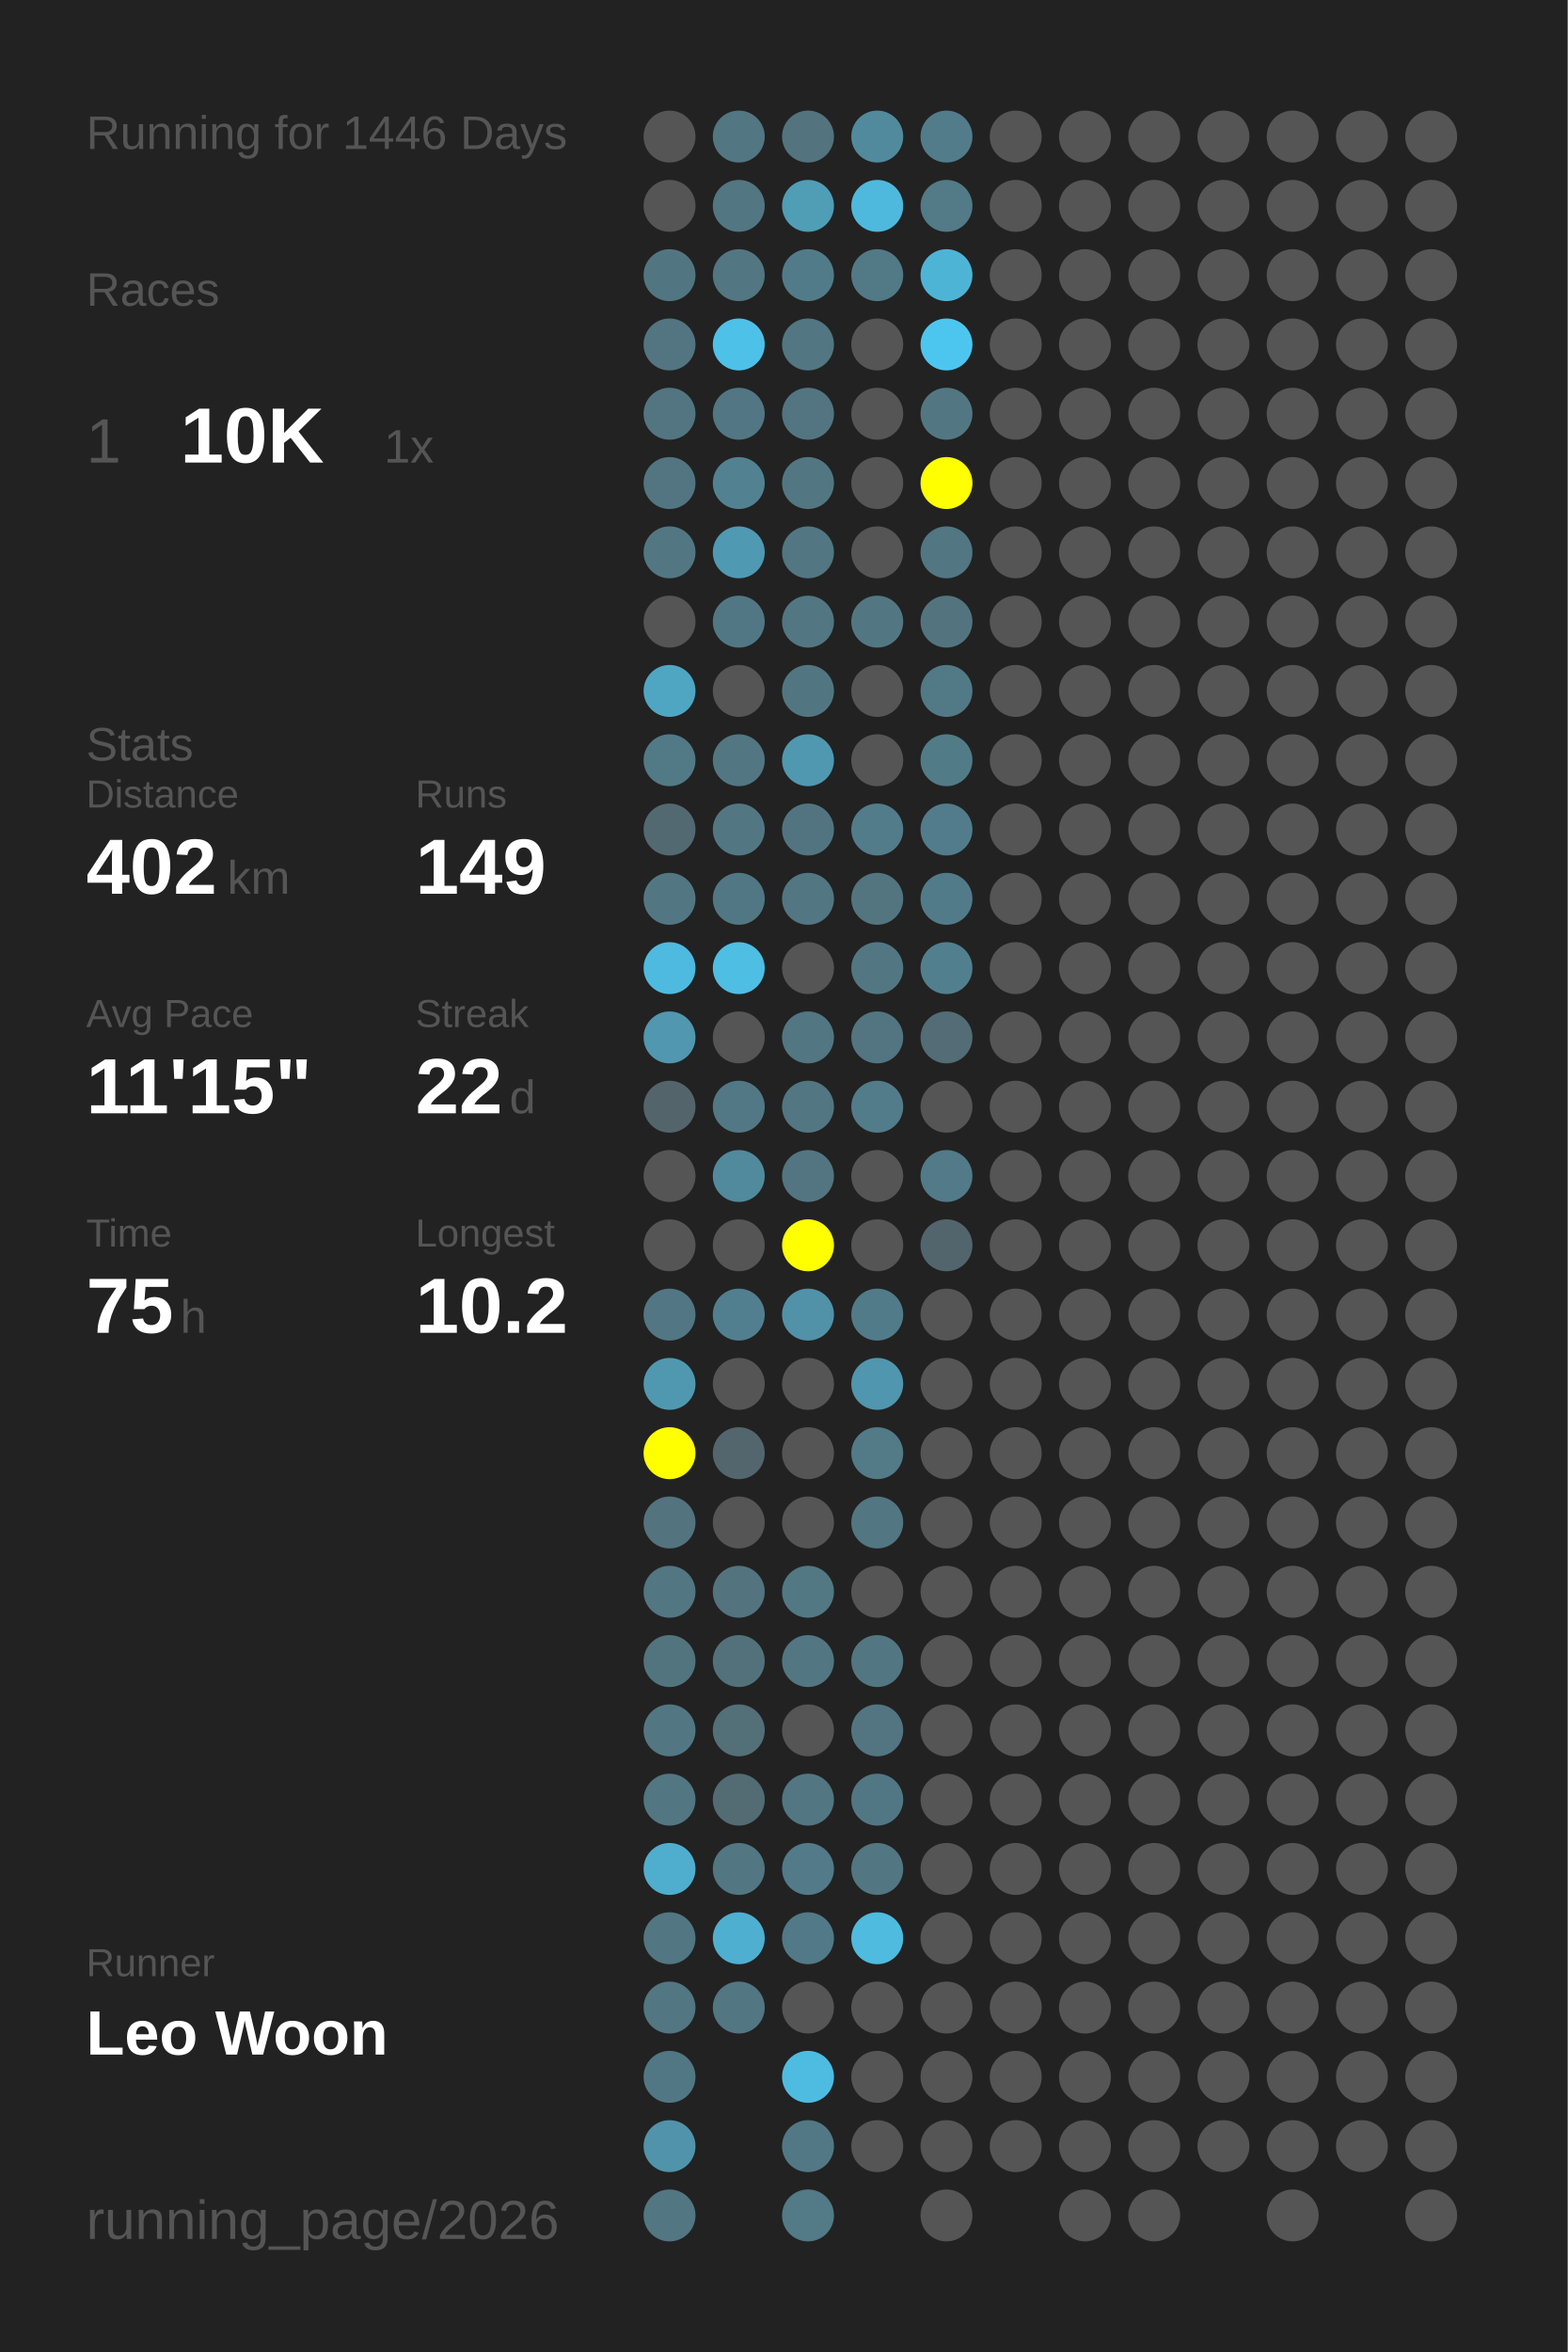
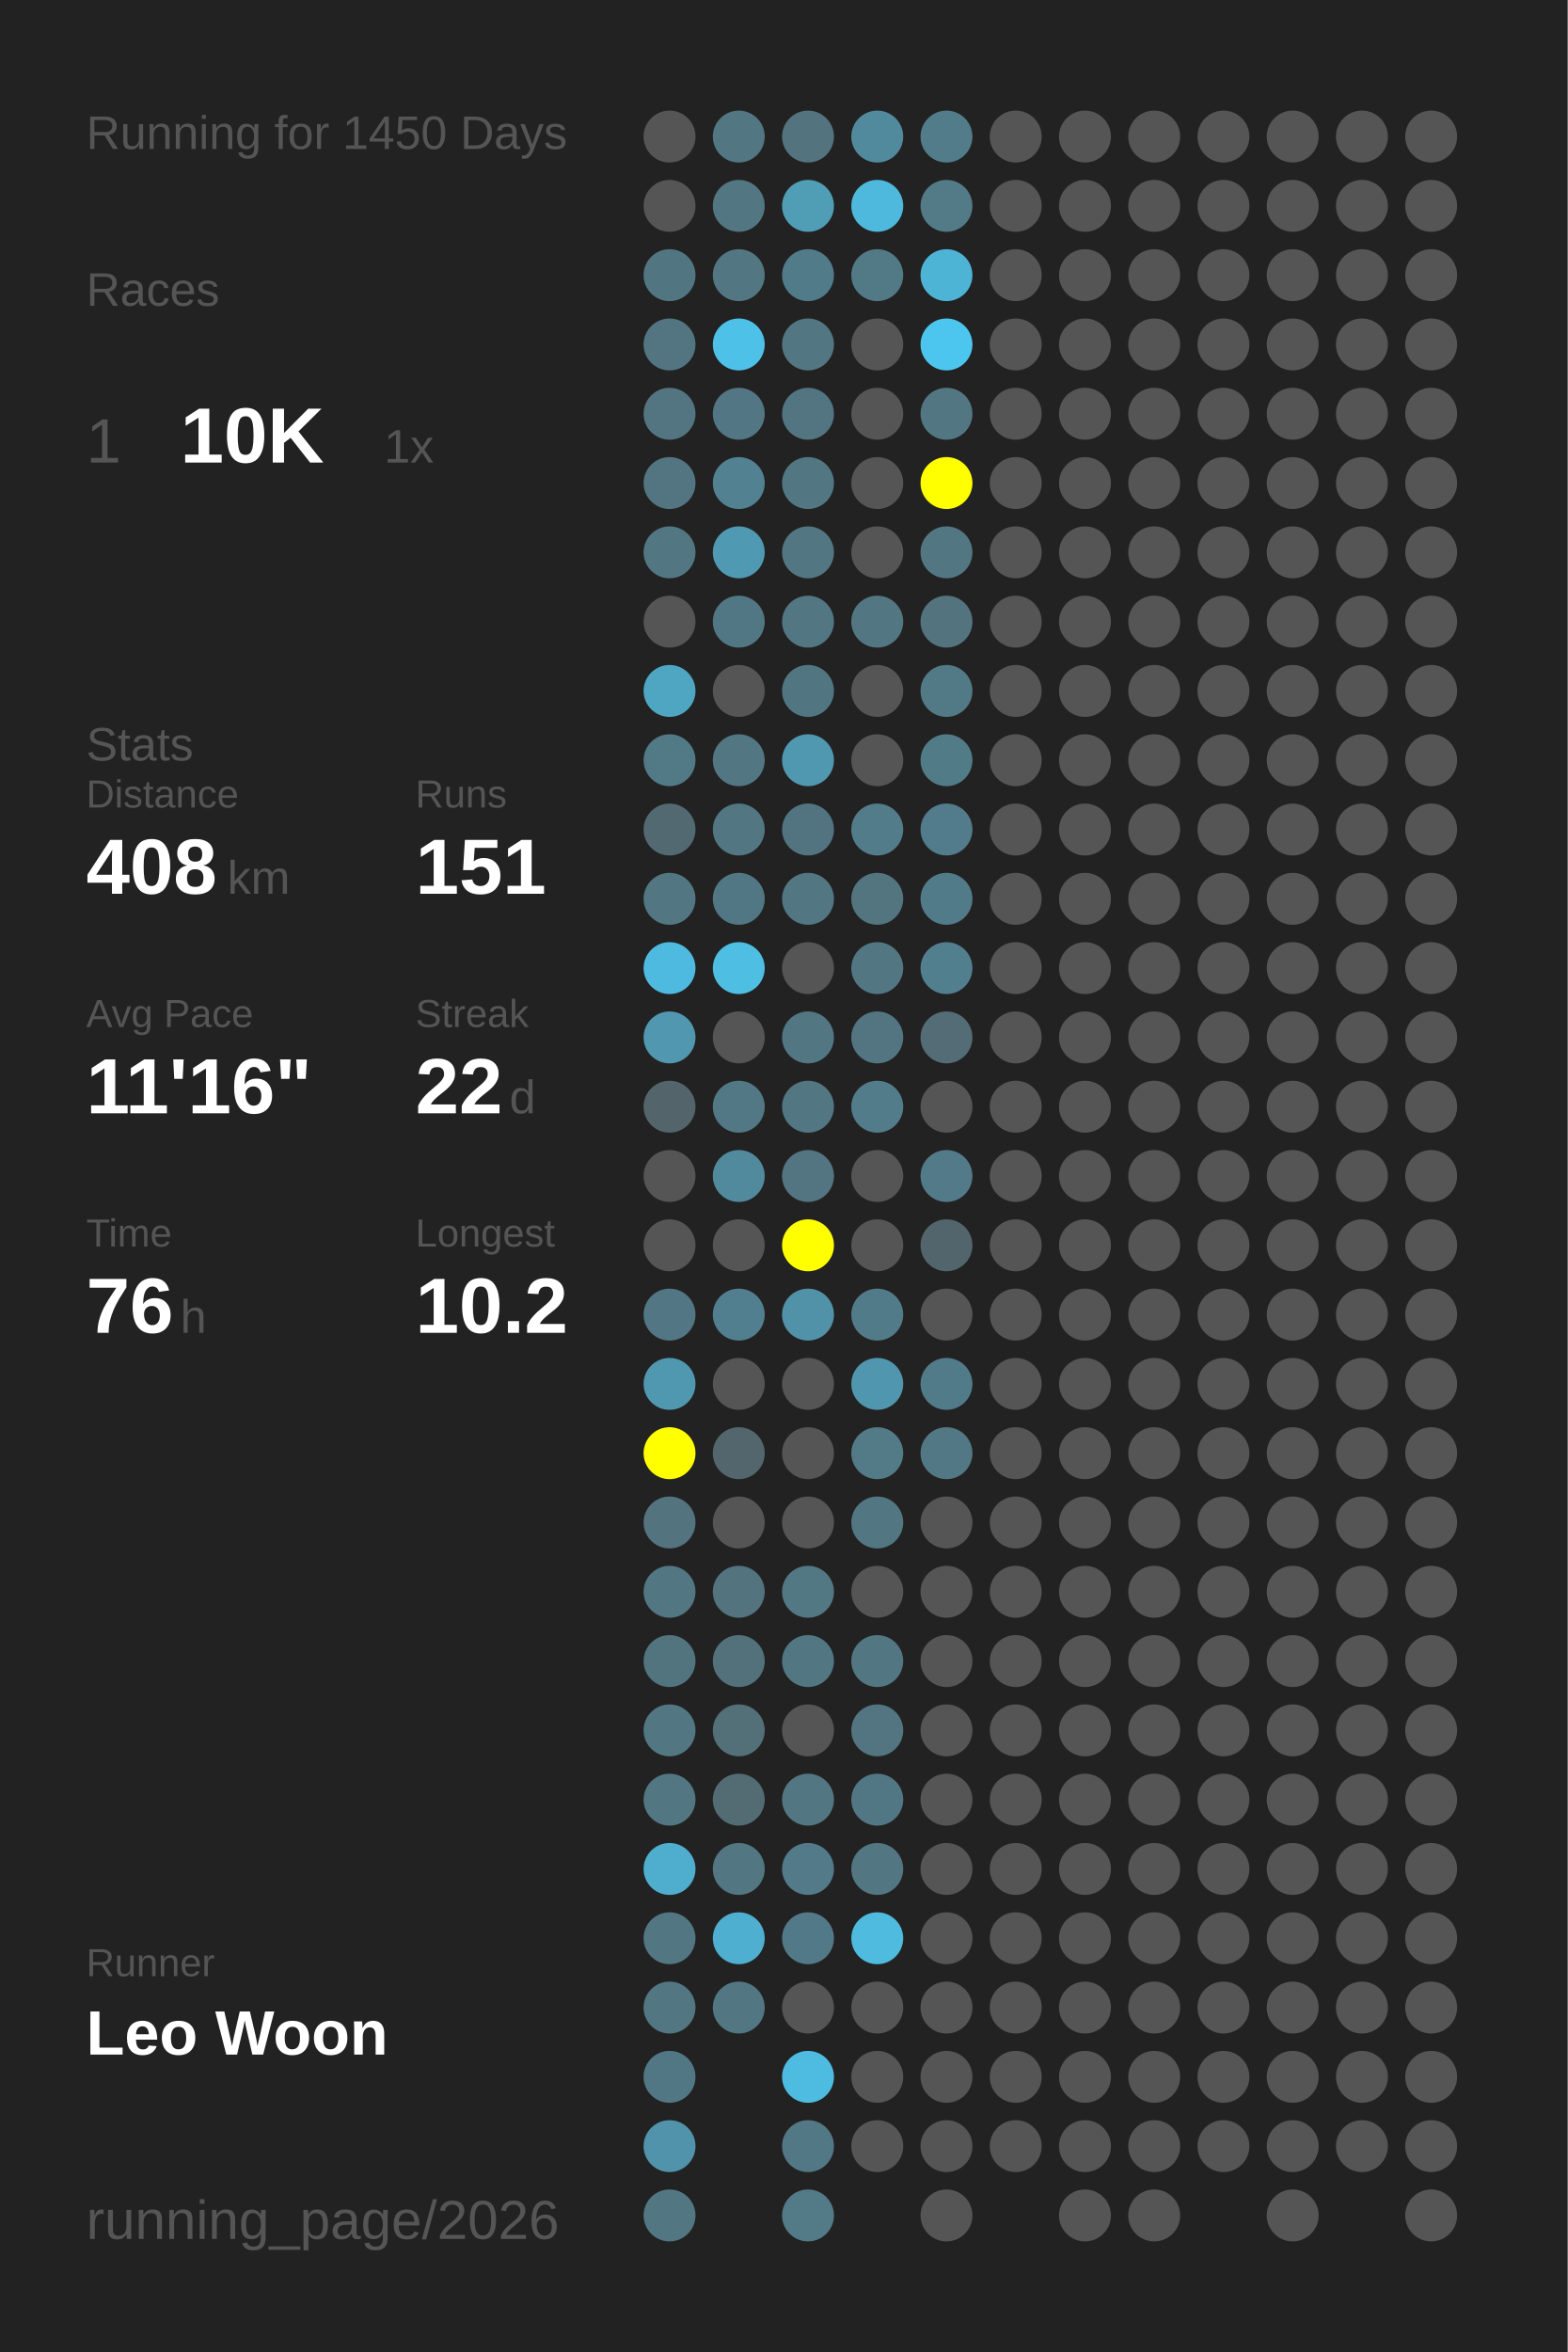
<svg xmlns="http://www.w3.org/2000/svg" baseProfile="full" height="300mm" version="1.1" viewBox="0,0,200,300" width="200mm">
  <defs />
  <rect fill="#222222" height="300" width="200" x="0" y="0" />
-   <text fill="#555555" style="font-size:6px; font-family:Arial;" x="11" y="19">Running for 1446 Days</text>
+   <text fill="#555555" style="font-size:6px; font-family:Arial;" x="11" y="19">Running for 1450 Days</text>
  <text fill="#555555" style="font-size:6px; font-family:Arial;" x="11" y="39">Races</text>
  <text fill="#555555" style="font-size:8px; font-family:Arial;" x="11" y="59">1</text>
  <text fill="#FFFFFF" style="font-size:10px; font-family:Arial; font-weight:bold;" x="23" y="59">10K</text>
  <text fill="#555555" style="font-size:6px; font-family:Arial;" x="49" y="59">1x</text>
  <text fill="#555555" style="font-size:6px; font-family:Arial;" x="11" y="97">Stats</text>
  <text fill="#555555" style="font-size:5px; font-family:Arial;" x="11" y="103">Distance</text>
-   <text fill="#FFFFFF" style="font-size:10px; font-family:Arial; font-weight:bold;" x="11" y="114">402</text>
+   <text fill="#FFFFFF" style="font-size:10px; font-family:Arial; font-weight:bold;" x="11" y="114">408</text>
  <text fill="#555555" style="font-size:6px; font-family:Arial;" x="29" y="114">km</text>
  <text fill="#555555" style="font-size:5px; font-family:Arial;" x="53" y="103">Runs</text>
-   <text fill="#FFFFFF" style="font-size:10px; font-family:Arial; font-weight:bold;" x="53" y="114">149</text>
+   <text fill="#FFFFFF" style="font-size:10px; font-family:Arial; font-weight:bold;" x="53" y="114">151</text>
  <text fill="#555555" style="font-size:5px; font-family:Arial;" x="11" y="131">Avg Pace</text>
-   <text fill="#FFFFFF" style="font-size:10px; font-family:Arial; font-weight:bold;" x="11" y="142">11'15"</text>
+   <text fill="#FFFFFF" style="font-size:10px; font-family:Arial; font-weight:bold;" x="11" y="142">11'16"</text>
  <text fill="#555555" style="font-size:5px; font-family:Arial;" x="53" y="131">Streak</text>
  <text fill="#FFFFFF" style="font-size:10px; font-family:Arial; font-weight:bold;" x="53" y="142">22</text>
  <text fill="#555555" style="font-size:6px; font-family:Arial;" x="65" y="142">d</text>
  <text fill="#555555" style="font-size:5px; font-family:Arial;" x="11" y="159">Time</text>
-   <text fill="#FFFFFF" style="font-size:10px; font-family:Arial; font-weight:bold;" x="11" y="170">75</text>
+   <text fill="#FFFFFF" style="font-size:10px; font-family:Arial; font-weight:bold;" x="11" y="170">76</text>
  <text fill="#555555" style="font-size:6px; font-family:Arial;" x="23" y="170">h</text>
  <text fill="#555555" style="font-size:5px; font-family:Arial;" x="53" y="159">Longest</text>
  <text fill="#FFFFFF" style="font-size:10px; font-family:Arial; font-weight:bold;" x="53" y="170">10.2</text>
  <text fill="#555555" style="font-size:5px; font-family:Arial;" x="11" y="252.065">Runner</text>
  <text fill="#FFFFFF" style="font-size:8px; font-family:Arial; font-weight:bold;" x="11" y="262.065">Leo Woon</text>
  <text fill="#555555" style="font-size:7px; font-family:Arial;" x="11" y="285.581">running_page/2026</text>
  <circle cx="85.417" cy="17.419" fill="#555555" r="3.312" />
  <circle cx="85.417" cy="26.258" fill="#555555" r="3.312" />
  <circle cx="85.417" cy="35.097" fill="#527681" r="3.312" />
  <circle cx="85.417" cy="43.935" fill="#527581" r="3.312" />
  <circle cx="85.417" cy="52.774" fill="#527581" r="3.312" />
  <circle cx="85.417" cy="61.613" fill="#527581" r="3.312" />
  <circle cx="85.417" cy="70.452" fill="#527783" r="3.312" />
  <circle cx="85.417" cy="79.29" fill="#555555" r="3.312" />
  <circle cx="85.417" cy="88.129" fill="#4fa6c3" r="3.312" />
  <circle cx="85.417" cy="96.968" fill="#527986" r="3.312" />
  <circle cx="85.417" cy="105.806" fill="#536971" r="3.312" />
  <circle cx="85.417" cy="114.645" fill="#527783" r="3.312" />
  <circle cx="85.417" cy="123.484" fill="#4ebadf" r="3.312" />
  <circle cx="85.417" cy="132.323" fill="#5097af" r="3.312" />
  <circle cx="85.417" cy="141.161" fill="#53656b" r="3.312" />
  <circle cx="85.417" cy="150" fill="#555555" r="3.312" />
  <circle cx="85.417" cy="158.839" fill="#555555" r="3.312" />
  <circle cx="85.417" cy="167.677" fill="#527683" r="3.312" />
  <circle cx="85.417" cy="176.516" fill="#5098b0" r="3.312" />
  <circle cx="85.417" cy="185.355" fill="#FFFF00" r="3.312" />
  <circle cx="85.417" cy="194.194" fill="#53737f" r="3.312" />
  <circle cx="85.417" cy="203.032" fill="#527682" r="3.312" />
  <circle cx="85.417" cy="211.871" fill="#52747f" r="3.312" />
  <circle cx="85.417" cy="220.71" fill="#527783" r="3.312" />
  <circle cx="85.417" cy="229.548" fill="#527682" r="3.312" />
  <circle cx="85.417" cy="238.387" fill="#4faece" r="3.312" />
  <circle cx="85.417" cy="247.226" fill="#527682" r="3.312" />
  <circle cx="85.417" cy="256.065" fill="#527682" r="3.312" />
  <circle cx="85.417" cy="264.903" fill="#527784" r="3.312" />
  <circle cx="85.417" cy="273.742" fill="#5093aa" r="3.312" />
  <circle cx="85.417" cy="282.581" fill="#527682" r="3.312" />
  <circle cx="94.25" cy="17.419" fill="#527682" r="3.312" />
  <circle cx="94.25" cy="26.258" fill="#527682" r="3.312" />
  <circle cx="94.25" cy="35.097" fill="#527682" r="3.312" />
  <circle cx="94.25" cy="43.935" fill="#4ec1e8" r="3.312" />
  <circle cx="94.25" cy="52.774" fill="#527683" r="3.312" />
  <circle cx="94.25" cy="61.613" fill="#528292" r="3.312" />
  <circle cx="94.25" cy="70.452" fill="#5099b2" r="3.312" />
  <circle cx="94.25" cy="79.29" fill="#527784" r="3.312" />
  <circle cx="94.25" cy="88.129" fill="#555555" r="3.312" />
  <circle cx="94.25" cy="96.968" fill="#527682" r="3.312" />
  <circle cx="94.25" cy="105.806" fill="#527783" r="3.312" />
  <circle cx="94.25" cy="114.645" fill="#527784" r="3.312" />
  <circle cx="94.25" cy="123.484" fill="#4ebee3" r="3.312" />
  <circle cx="94.25" cy="132.323" fill="#555555" r="3.312" />
  <circle cx="94.25" cy="141.161" fill="#527885" r="3.312" />
  <circle cx="94.25" cy="150" fill="#518a9d" r="3.312" />
  <circle cx="94.25" cy="158.839" fill="#555555" r="3.312" />
  <circle cx="94.25" cy="167.677" fill="#527f8f" r="3.312" />
  <circle cx="94.25" cy="176.516" fill="#555555" r="3.312" />
  <circle cx="94.25" cy="185.355" fill="#53666d" r="3.312" />
  <circle cx="94.25" cy="194.194" fill="#555555" r="3.312" />
  <circle cx="94.25" cy="203.032" fill="#53737e" r="3.312" />
  <circle cx="94.25" cy="211.871" fill="#53717b" r="3.312" />
  <circle cx="94.25" cy="220.71" fill="#536f78" r="3.312" />
  <circle cx="94.25" cy="229.548" fill="#536b73" r="3.312" />
  <circle cx="94.25" cy="238.387" fill="#527682" r="3.312" />
  <circle cx="94.25" cy="247.226" fill="#4fafd0" r="3.312" />
  <circle cx="94.25" cy="256.065" fill="#527682" r="3.312" />
  <circle cx="103.083" cy="17.419" fill="#53737e" r="3.312" />
  <circle cx="103.083" cy="26.258" fill="#509db6" r="3.312" />
  <circle cx="103.083" cy="35.097" fill="#527b89" r="3.312" />
  <circle cx="103.083" cy="43.935" fill="#527682" r="3.312" />
  <circle cx="103.083" cy="52.774" fill="#527581" r="3.312" />
  <circle cx="103.083" cy="61.613" fill="#527783" r="3.312" />
  <circle cx="103.083" cy="70.452" fill="#527682" r="3.312" />
  <circle cx="103.083" cy="79.29" fill="#527682" r="3.312" />
  <circle cx="103.083" cy="88.129" fill="#527681" r="3.312" />
  <circle cx="103.083" cy="96.968" fill="#5098b0" r="3.312" />
  <circle cx="103.083" cy="105.806" fill="#527480" r="3.312" />
  <circle cx="103.083" cy="114.645" fill="#527682" r="3.312" />
  <circle cx="103.083" cy="123.484" fill="#555555" r="3.312" />
  <circle cx="103.083" cy="132.323" fill="#527682" r="3.312" />
  <circle cx="103.083" cy="141.161" fill="#527682" r="3.312" />
  <circle cx="103.083" cy="150" fill="#527581" r="3.312" />
  <circle cx="103.083" cy="158.839" fill="#FFFF00" r="3.312" />
  <circle cx="103.083" cy="167.677" fill="#5192a8" r="3.312" />
  <circle cx="103.083" cy="176.516" fill="#555555" r="3.312" />
  <circle cx="103.083" cy="185.355" fill="#555555" r="3.312" />
  <circle cx="103.083" cy="194.194" fill="#555555" r="3.312" />
  <circle cx="103.083" cy="203.032" fill="#527884" r="3.312" />
  <circle cx="103.083" cy="211.871" fill="#527682" r="3.312" />
  <circle cx="103.083" cy="220.71" fill="#555555" r="3.312" />
  <circle cx="103.083" cy="229.548" fill="#527682" r="3.312" />
  <circle cx="103.083" cy="238.387" fill="#527a88" r="3.312" />
  <circle cx="103.083" cy="247.226" fill="#527987" r="3.312" />
  <circle cx="103.083" cy="256.065" fill="#555555" r="3.312" />
  <circle cx="103.083" cy="264.903" fill="#4ebce1" r="3.312" />
  <circle cx="103.083" cy="273.742" fill="#527885" r="3.312" />
  <circle cx="103.083" cy="282.581" fill="#527a87" r="3.312" />
  <circle cx="111.917" cy="17.419" fill="#518a9d" r="3.312" />
  <circle cx="111.917" cy="26.258" fill="#4eb9dd" r="3.312" />
  <circle cx="111.917" cy="35.097" fill="#527986" r="3.312" />
  <circle cx="111.917" cy="43.935" fill="#555555" r="3.312" />
  <circle cx="111.917" cy="52.774" fill="#555555" r="3.312" />
  <circle cx="111.917" cy="61.613" fill="#555555" r="3.312" />
  <circle cx="111.917" cy="70.452" fill="#555555" r="3.312" />
  <circle cx="111.917" cy="79.29" fill="#527783" r="3.312" />
  <circle cx="111.917" cy="88.129" fill="#555555" r="3.312" />
  <circle cx="111.917" cy="96.968" fill="#555555" r="3.312" />
  <circle cx="111.917" cy="105.806" fill="#527c8a" r="3.312" />
  <circle cx="111.917" cy="114.645" fill="#527580" r="3.312" />
  <circle cx="111.917" cy="123.484" fill="#527783" r="3.312" />
  <circle cx="111.917" cy="132.323" fill="#527581" r="3.312" />
  <circle cx="111.917" cy="141.161" fill="#527c8a" r="3.312" />
  <circle cx="111.917" cy="150" fill="#555555" r="3.312" />
  <circle cx="111.917" cy="158.839" fill="#555555" r="3.312" />
  <circle cx="111.917" cy="167.677" fill="#527b89" r="3.312" />
  <circle cx="111.917" cy="176.516" fill="#5096ae" r="3.312" />
  <circle cx="111.917" cy="185.355" fill="#527a87" r="3.312" />
  <circle cx="111.917" cy="194.194" fill="#527682" r="3.312" />
  <circle cx="111.917" cy="203.032" fill="#555555" r="3.312" />
  <circle cx="111.917" cy="211.871" fill="#527682" r="3.312" />
  <circle cx="111.917" cy="220.71" fill="#527581" r="3.312" />
  <circle cx="111.917" cy="229.548" fill="#527784" r="3.312" />
  <circle cx="111.917" cy="238.387" fill="#527682" r="3.312" />
  <circle cx="111.917" cy="247.226" fill="#4ebbdf" r="3.312" />
  <circle cx="111.917" cy="256.065" fill="#555555" r="3.312" />
  <circle cx="111.917" cy="264.903" fill="#555555" r="3.312" />
  <circle cx="111.917" cy="273.742" fill="#555555" r="3.312" />
  <circle cx="120.75" cy="17.419" fill="#527c8a" r="3.312" />
  <circle cx="120.75" cy="26.258" fill="#527a87" r="3.312" />
  <circle cx="120.75" cy="35.097" fill="#4eb4d6" r="3.312" />
  <circle cx="120.75" cy="43.935" fill="#4dc6ef" r="3.312" />
  <circle cx="120.75" cy="52.774" fill="#527783" r="3.312" />
  <circle cx="120.75" cy="61.613" fill="#FFFF00" r="3.312" />
  <circle cx="120.75" cy="70.452" fill="#527682" r="3.312" />
  <circle cx="120.75" cy="79.29" fill="#53747f" r="3.312" />
  <circle cx="120.75" cy="88.129" fill="#527986" r="3.312" />
  <circle cx="120.75" cy="96.968" fill="#527b88" r="3.312" />
  <circle cx="120.75" cy="105.806" fill="#527c8b" r="3.312" />
  <circle cx="120.75" cy="114.645" fill="#527b89" r="3.312" />
  <circle cx="120.75" cy="123.484" fill="#527f8e" r="3.312" />
  <circle cx="120.75" cy="132.323" fill="#536c75" r="3.312" />
  <circle cx="120.75" cy="141.161" fill="#555555" r="3.312" />
  <circle cx="120.75" cy="150" fill="#527a88" r="3.312" />
  <circle cx="120.75" cy="158.839" fill="#53656c" r="3.312" />
  <circle cx="120.75" cy="167.677" fill="#555555" r="3.312" />
-   <circle cx="120.75" cy="176.516" fill="#555555" r="3.312" />
-   <circle cx="120.75" cy="185.355" fill="#555555" r="3.312" />
+   <circle cx="120.75" cy="176.516" fill="#527b89" r="3.312" />
+   <circle cx="120.75" cy="185.355" fill="#527885" r="3.312" />
  <circle cx="120.75" cy="194.194" fill="#555555" r="3.312" />
  <circle cx="120.75" cy="203.032" fill="#555555" r="3.312" />
  <circle cx="120.75" cy="211.871" fill="#555555" r="3.312" />
  <circle cx="120.75" cy="220.71" fill="#555555" r="3.312" />
  <circle cx="120.75" cy="229.548" fill="#555555" r="3.312" />
  <circle cx="120.75" cy="238.387" fill="#555555" r="3.312" />
  <circle cx="120.75" cy="247.226" fill="#555555" r="3.312" />
  <circle cx="120.75" cy="256.065" fill="#555555" r="3.312" />
  <circle cx="120.75" cy="264.903" fill="#555555" r="3.312" />
  <circle cx="120.75" cy="273.742" fill="#555555" r="3.312" />
  <circle cx="120.75" cy="282.581" fill="#555555" r="3.312" />
  <circle cx="129.583" cy="17.419" fill="#555555" r="3.312" />
  <circle cx="129.583" cy="26.258" fill="#555555" r="3.312" />
  <circle cx="129.583" cy="35.097" fill="#555555" r="3.312" />
  <circle cx="129.583" cy="43.935" fill="#555555" r="3.312" />
  <circle cx="129.583" cy="52.774" fill="#555555" r="3.312" />
  <circle cx="129.583" cy="61.613" fill="#555555" r="3.312" />
  <circle cx="129.583" cy="70.452" fill="#555555" r="3.312" />
  <circle cx="129.583" cy="79.29" fill="#555555" r="3.312" />
  <circle cx="129.583" cy="88.129" fill="#555555" r="3.312" />
  <circle cx="129.583" cy="96.968" fill="#555555" r="3.312" />
  <circle cx="129.583" cy="105.806" fill="#555555" r="3.312" />
  <circle cx="129.583" cy="114.645" fill="#555555" r="3.312" />
  <circle cx="129.583" cy="123.484" fill="#555555" r="3.312" />
  <circle cx="129.583" cy="132.323" fill="#555555" r="3.312" />
  <circle cx="129.583" cy="141.161" fill="#555555" r="3.312" />
  <circle cx="129.583" cy="150" fill="#555555" r="3.312" />
  <circle cx="129.583" cy="158.839" fill="#555555" r="3.312" />
  <circle cx="129.583" cy="167.677" fill="#555555" r="3.312" />
  <circle cx="129.583" cy="176.516" fill="#555555" r="3.312" />
  <circle cx="129.583" cy="185.355" fill="#555555" r="3.312" />
  <circle cx="129.583" cy="194.194" fill="#555555" r="3.312" />
  <circle cx="129.583" cy="203.032" fill="#555555" r="3.312" />
  <circle cx="129.583" cy="211.871" fill="#555555" r="3.312" />
  <circle cx="129.583" cy="220.71" fill="#555555" r="3.312" />
  <circle cx="129.583" cy="229.548" fill="#555555" r="3.312" />
  <circle cx="129.583" cy="238.387" fill="#555555" r="3.312" />
  <circle cx="129.583" cy="247.226" fill="#555555" r="3.312" />
  <circle cx="129.583" cy="256.065" fill="#555555" r="3.312" />
  <circle cx="129.583" cy="264.903" fill="#555555" r="3.312" />
  <circle cx="129.583" cy="273.742" fill="#555555" r="3.312" />
  <circle cx="138.417" cy="17.419" fill="#555555" r="3.312" />
  <circle cx="138.417" cy="26.258" fill="#555555" r="3.312" />
  <circle cx="138.417" cy="35.097" fill="#555555" r="3.312" />
  <circle cx="138.417" cy="43.935" fill="#555555" r="3.312" />
  <circle cx="138.417" cy="52.774" fill="#555555" r="3.312" />
  <circle cx="138.417" cy="61.613" fill="#555555" r="3.312" />
  <circle cx="138.417" cy="70.452" fill="#555555" r="3.312" />
  <circle cx="138.417" cy="79.29" fill="#555555" r="3.312" />
  <circle cx="138.417" cy="88.129" fill="#555555" r="3.312" />
  <circle cx="138.417" cy="96.968" fill="#555555" r="3.312" />
  <circle cx="138.417" cy="105.806" fill="#555555" r="3.312" />
  <circle cx="138.417" cy="114.645" fill="#555555" r="3.312" />
  <circle cx="138.417" cy="123.484" fill="#555555" r="3.312" />
  <circle cx="138.417" cy="132.323" fill="#555555" r="3.312" />
  <circle cx="138.417" cy="141.161" fill="#555555" r="3.312" />
  <circle cx="138.417" cy="150" fill="#555555" r="3.312" />
  <circle cx="138.417" cy="158.839" fill="#555555" r="3.312" />
  <circle cx="138.417" cy="167.677" fill="#555555" r="3.312" />
  <circle cx="138.417" cy="176.516" fill="#555555" r="3.312" />
  <circle cx="138.417" cy="185.355" fill="#555555" r="3.312" />
  <circle cx="138.417" cy="194.194" fill="#555555" r="3.312" />
  <circle cx="138.417" cy="203.032" fill="#555555" r="3.312" />
  <circle cx="138.417" cy="211.871" fill="#555555" r="3.312" />
  <circle cx="138.417" cy="220.71" fill="#555555" r="3.312" />
  <circle cx="138.417" cy="229.548" fill="#555555" r="3.312" />
  <circle cx="138.417" cy="238.387" fill="#555555" r="3.312" />
  <circle cx="138.417" cy="247.226" fill="#555555" r="3.312" />
  <circle cx="138.417" cy="256.065" fill="#555555" r="3.312" />
  <circle cx="138.417" cy="264.903" fill="#555555" r="3.312" />
  <circle cx="138.417" cy="273.742" fill="#555555" r="3.312" />
  <circle cx="138.417" cy="282.581" fill="#555555" r="3.312" />
  <circle cx="147.25" cy="17.419" fill="#555555" r="3.312" />
  <circle cx="147.25" cy="26.258" fill="#555555" r="3.312" />
  <circle cx="147.25" cy="35.097" fill="#555555" r="3.312" />
  <circle cx="147.25" cy="43.935" fill="#555555" r="3.312" />
  <circle cx="147.25" cy="52.774" fill="#555555" r="3.312" />
  <circle cx="147.25" cy="61.613" fill="#555555" r="3.312" />
  <circle cx="147.25" cy="70.452" fill="#555555" r="3.312" />
  <circle cx="147.25" cy="79.29" fill="#555555" r="3.312" />
  <circle cx="147.25" cy="88.129" fill="#555555" r="3.312" />
  <circle cx="147.25" cy="96.968" fill="#555555" r="3.312" />
  <circle cx="147.25" cy="105.806" fill="#555555" r="3.312" />
  <circle cx="147.25" cy="114.645" fill="#555555" r="3.312" />
  <circle cx="147.25" cy="123.484" fill="#555555" r="3.312" />
  <circle cx="147.25" cy="132.323" fill="#555555" r="3.312" />
  <circle cx="147.25" cy="141.161" fill="#555555" r="3.312" />
  <circle cx="147.25" cy="150" fill="#555555" r="3.312" />
  <circle cx="147.25" cy="158.839" fill="#555555" r="3.312" />
  <circle cx="147.25" cy="167.677" fill="#555555" r="3.312" />
  <circle cx="147.25" cy="176.516" fill="#555555" r="3.312" />
  <circle cx="147.25" cy="185.355" fill="#555555" r="3.312" />
  <circle cx="147.25" cy="194.194" fill="#555555" r="3.312" />
  <circle cx="147.25" cy="203.032" fill="#555555" r="3.312" />
  <circle cx="147.25" cy="211.871" fill="#555555" r="3.312" />
  <circle cx="147.25" cy="220.71" fill="#555555" r="3.312" />
  <circle cx="147.25" cy="229.548" fill="#555555" r="3.312" />
  <circle cx="147.25" cy="238.387" fill="#555555" r="3.312" />
  <circle cx="147.25" cy="247.226" fill="#555555" r="3.312" />
  <circle cx="147.25" cy="256.065" fill="#555555" r="3.312" />
  <circle cx="147.25" cy="264.903" fill="#555555" r="3.312" />
  <circle cx="147.25" cy="273.742" fill="#555555" r="3.312" />
  <circle cx="147.25" cy="282.581" fill="#555555" r="3.312" />
  <circle cx="156.083" cy="17.419" fill="#555555" r="3.312" />
  <circle cx="156.083" cy="26.258" fill="#555555" r="3.312" />
  <circle cx="156.083" cy="35.097" fill="#555555" r="3.312" />
  <circle cx="156.083" cy="43.935" fill="#555555" r="3.312" />
  <circle cx="156.083" cy="52.774" fill="#555555" r="3.312" />
  <circle cx="156.083" cy="61.613" fill="#555555" r="3.312" />
  <circle cx="156.083" cy="70.452" fill="#555555" r="3.312" />
  <circle cx="156.083" cy="79.29" fill="#555555" r="3.312" />
  <circle cx="156.083" cy="88.129" fill="#555555" r="3.312" />
  <circle cx="156.083" cy="96.968" fill="#555555" r="3.312" />
  <circle cx="156.083" cy="105.806" fill="#555555" r="3.312" />
  <circle cx="156.083" cy="114.645" fill="#555555" r="3.312" />
  <circle cx="156.083" cy="123.484" fill="#555555" r="3.312" />
  <circle cx="156.083" cy="132.323" fill="#555555" r="3.312" />
  <circle cx="156.083" cy="141.161" fill="#555555" r="3.312" />
  <circle cx="156.083" cy="150" fill="#555555" r="3.312" />
  <circle cx="156.083" cy="158.839" fill="#555555" r="3.312" />
  <circle cx="156.083" cy="167.677" fill="#555555" r="3.312" />
  <circle cx="156.083" cy="176.516" fill="#555555" r="3.312" />
  <circle cx="156.083" cy="185.355" fill="#555555" r="3.312" />
  <circle cx="156.083" cy="194.194" fill="#555555" r="3.312" />
  <circle cx="156.083" cy="203.032" fill="#555555" r="3.312" />
  <circle cx="156.083" cy="211.871" fill="#555555" r="3.312" />
  <circle cx="156.083" cy="220.71" fill="#555555" r="3.312" />
  <circle cx="156.083" cy="229.548" fill="#555555" r="3.312" />
  <circle cx="156.083" cy="238.387" fill="#555555" r="3.312" />
  <circle cx="156.083" cy="247.226" fill="#555555" r="3.312" />
  <circle cx="156.083" cy="256.065" fill="#555555" r="3.312" />
  <circle cx="156.083" cy="264.903" fill="#555555" r="3.312" />
  <circle cx="156.083" cy="273.742" fill="#555555" r="3.312" />
  <circle cx="164.917" cy="17.419" fill="#555555" r="3.312" />
  <circle cx="164.917" cy="26.258" fill="#555555" r="3.312" />
  <circle cx="164.917" cy="35.097" fill="#555555" r="3.312" />
  <circle cx="164.917" cy="43.935" fill="#555555" r="3.312" />
  <circle cx="164.917" cy="52.774" fill="#555555" r="3.312" />
  <circle cx="164.917" cy="61.613" fill="#555555" r="3.312" />
  <circle cx="164.917" cy="70.452" fill="#555555" r="3.312" />
  <circle cx="164.917" cy="79.29" fill="#555555" r="3.312" />
  <circle cx="164.917" cy="88.129" fill="#555555" r="3.312" />
  <circle cx="164.917" cy="96.968" fill="#555555" r="3.312" />
  <circle cx="164.917" cy="105.806" fill="#555555" r="3.312" />
  <circle cx="164.917" cy="114.645" fill="#555555" r="3.312" />
  <circle cx="164.917" cy="123.484" fill="#555555" r="3.312" />
  <circle cx="164.917" cy="132.323" fill="#555555" r="3.312" />
  <circle cx="164.917" cy="141.161" fill="#555555" r="3.312" />
  <circle cx="164.917" cy="150" fill="#555555" r="3.312" />
  <circle cx="164.917" cy="158.839" fill="#555555" r="3.312" />
  <circle cx="164.917" cy="167.677" fill="#555555" r="3.312" />
  <circle cx="164.917" cy="176.516" fill="#555555" r="3.312" />
  <circle cx="164.917" cy="185.355" fill="#555555" r="3.312" />
  <circle cx="164.917" cy="194.194" fill="#555555" r="3.312" />
  <circle cx="164.917" cy="203.032" fill="#555555" r="3.312" />
  <circle cx="164.917" cy="211.871" fill="#555555" r="3.312" />
  <circle cx="164.917" cy="220.71" fill="#555555" r="3.312" />
  <circle cx="164.917" cy="229.548" fill="#555555" r="3.312" />
  <circle cx="164.917" cy="238.387" fill="#555555" r="3.312" />
  <circle cx="164.917" cy="247.226" fill="#555555" r="3.312" />
  <circle cx="164.917" cy="256.065" fill="#555555" r="3.312" />
  <circle cx="164.917" cy="264.903" fill="#555555" r="3.312" />
  <circle cx="164.917" cy="273.742" fill="#555555" r="3.312" />
  <circle cx="164.917" cy="282.581" fill="#555555" r="3.312" />
  <circle cx="173.75" cy="17.419" fill="#555555" r="3.312" />
  <circle cx="173.75" cy="26.258" fill="#555555" r="3.312" />
  <circle cx="173.75" cy="35.097" fill="#555555" r="3.312" />
  <circle cx="173.75" cy="43.935" fill="#555555" r="3.312" />
  <circle cx="173.75" cy="52.774" fill="#555555" r="3.312" />
  <circle cx="173.75" cy="61.613" fill="#555555" r="3.312" />
  <circle cx="173.75" cy="70.452" fill="#555555" r="3.312" />
  <circle cx="173.75" cy="79.29" fill="#555555" r="3.312" />
  <circle cx="173.75" cy="88.129" fill="#555555" r="3.312" />
  <circle cx="173.75" cy="96.968" fill="#555555" r="3.312" />
  <circle cx="173.75" cy="105.806" fill="#555555" r="3.312" />
  <circle cx="173.75" cy="114.645" fill="#555555" r="3.312" />
  <circle cx="173.75" cy="123.484" fill="#555555" r="3.312" />
  <circle cx="173.75" cy="132.323" fill="#555555" r="3.312" />
  <circle cx="173.75" cy="141.161" fill="#555555" r="3.312" />
  <circle cx="173.75" cy="150" fill="#555555" r="3.312" />
  <circle cx="173.75" cy="158.839" fill="#555555" r="3.312" />
  <circle cx="173.75" cy="167.677" fill="#555555" r="3.312" />
  <circle cx="173.75" cy="176.516" fill="#555555" r="3.312" />
  <circle cx="173.75" cy="185.355" fill="#555555" r="3.312" />
  <circle cx="173.75" cy="194.194" fill="#555555" r="3.312" />
  <circle cx="173.75" cy="203.032" fill="#555555" r="3.312" />
  <circle cx="173.75" cy="211.871" fill="#555555" r="3.312" />
  <circle cx="173.75" cy="220.71" fill="#555555" r="3.312" />
  <circle cx="173.75" cy="229.548" fill="#555555" r="3.312" />
  <circle cx="173.75" cy="238.387" fill="#555555" r="3.312" />
  <circle cx="173.75" cy="247.226" fill="#555555" r="3.312" />
  <circle cx="173.75" cy="256.065" fill="#555555" r="3.312" />
  <circle cx="173.75" cy="264.903" fill="#555555" r="3.312" />
  <circle cx="173.75" cy="273.742" fill="#555555" r="3.312" />
  <circle cx="182.583" cy="17.419" fill="#555555" r="3.312" />
  <circle cx="182.583" cy="26.258" fill="#555555" r="3.312" />
  <circle cx="182.583" cy="35.097" fill="#555555" r="3.312" />
  <circle cx="182.583" cy="43.935" fill="#555555" r="3.312" />
  <circle cx="182.583" cy="52.774" fill="#555555" r="3.312" />
  <circle cx="182.583" cy="61.613" fill="#555555" r="3.312" />
  <circle cx="182.583" cy="70.452" fill="#555555" r="3.312" />
  <circle cx="182.583" cy="79.29" fill="#555555" r="3.312" />
  <circle cx="182.583" cy="88.129" fill="#555555" r="3.312" />
  <circle cx="182.583" cy="96.968" fill="#555555" r="3.312" />
  <circle cx="182.583" cy="105.806" fill="#555555" r="3.312" />
  <circle cx="182.583" cy="114.645" fill="#555555" r="3.312" />
  <circle cx="182.583" cy="123.484" fill="#555555" r="3.312" />
  <circle cx="182.583" cy="132.323" fill="#555555" r="3.312" />
  <circle cx="182.583" cy="141.161" fill="#555555" r="3.312" />
  <circle cx="182.583" cy="150" fill="#555555" r="3.312" />
  <circle cx="182.583" cy="158.839" fill="#555555" r="3.312" />
  <circle cx="182.583" cy="167.677" fill="#555555" r="3.312" />
  <circle cx="182.583" cy="176.516" fill="#555555" r="3.312" />
  <circle cx="182.583" cy="185.355" fill="#555555" r="3.312" />
  <circle cx="182.583" cy="194.194" fill="#555555" r="3.312" />
  <circle cx="182.583" cy="203.032" fill="#555555" r="3.312" />
  <circle cx="182.583" cy="211.871" fill="#555555" r="3.312" />
  <circle cx="182.583" cy="220.71" fill="#555555" r="3.312" />
  <circle cx="182.583" cy="229.548" fill="#555555" r="3.312" />
  <circle cx="182.583" cy="238.387" fill="#555555" r="3.312" />
  <circle cx="182.583" cy="247.226" fill="#555555" r="3.312" />
  <circle cx="182.583" cy="256.065" fill="#555555" r="3.312" />
  <circle cx="182.583" cy="264.903" fill="#555555" r="3.312" />
  <circle cx="182.583" cy="273.742" fill="#555555" r="3.312" />
  <circle cx="182.583" cy="282.581" fill="#555555" r="3.312" />
</svg>
